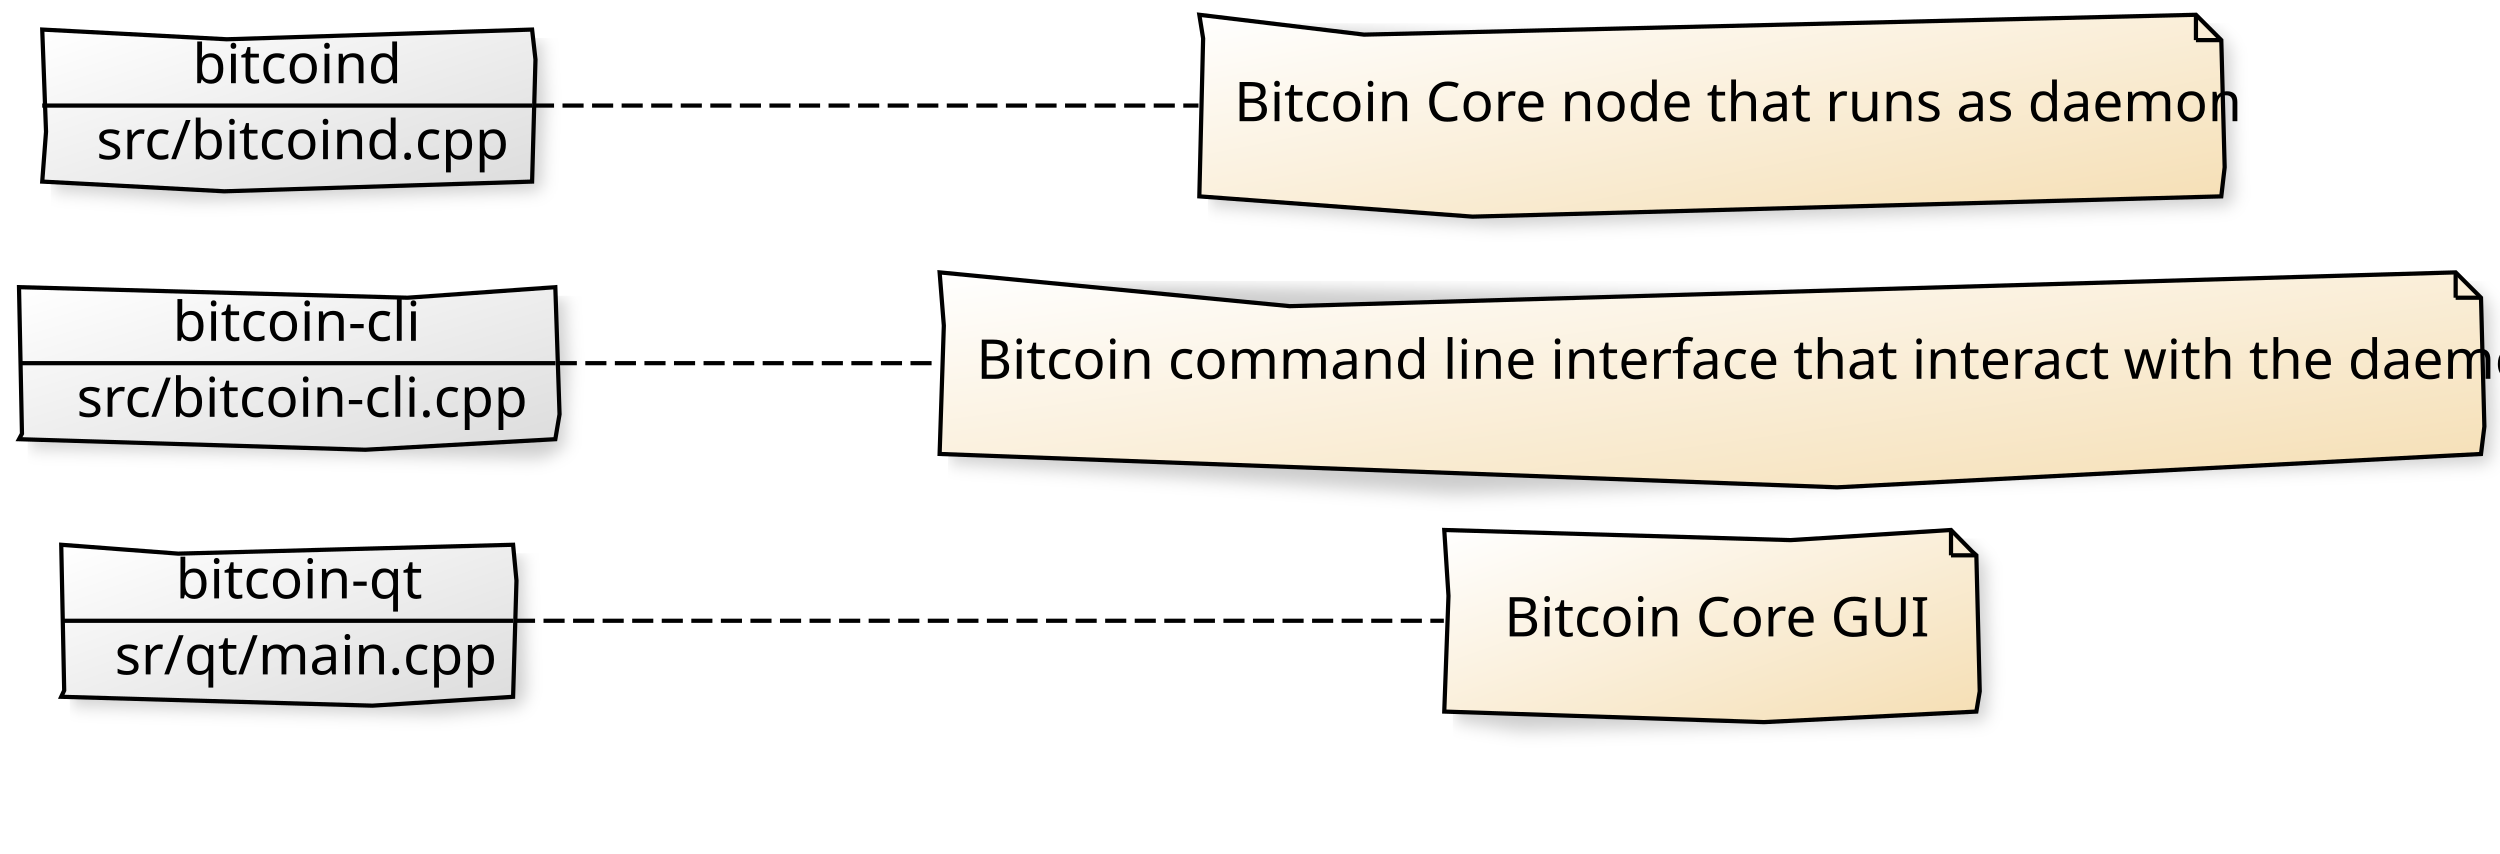
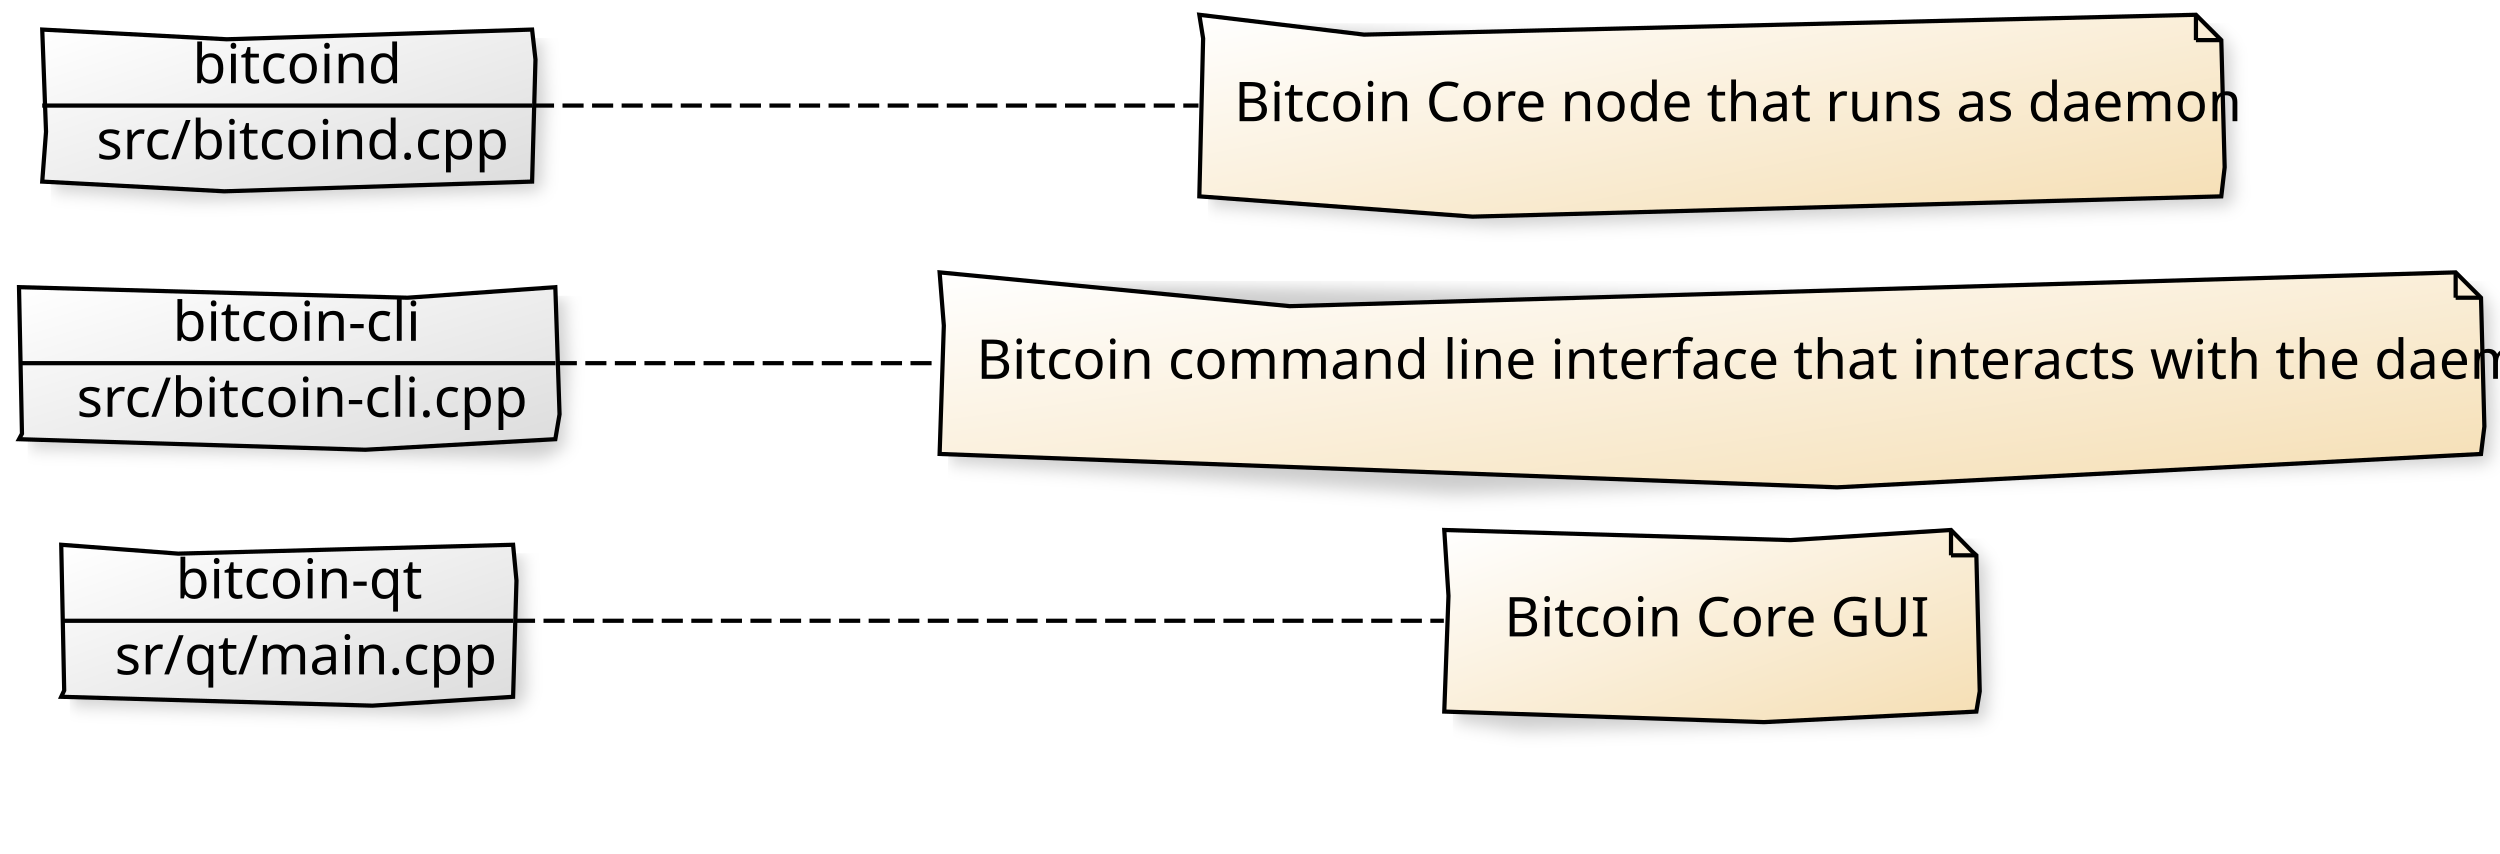
<svg xmlns="http://www.w3.org/2000/svg" version="1.1" x="0px" y="0px" viewBox="0 0 592 202" style="enable-background:new 0 0 592 202;" xml:space="preserve">
  <style type="text/css">
	.st0{fill:#FFFFFF;}
	.st1{filter:url(#shadow);}
	.st2{opacity:0.2;}
	.st3{fill:url(#SVGID_1_);stroke:#000000;}
	.st4{font-family:'ArialMT';}
	.st5{font-size:13px;}
	.st6{fill:url(#SVGID_2_);stroke:#000000;}
	.st7{fill:url(#SVGID_3_);stroke:#000000;}
	.st8{fill:url(#SVGID_4_);stroke:#000000;}
	.st9{fill:url(#SVGID_5_);stroke:#000000;}
	.st10{fill:none;stroke:#000000;stroke-dasharray:5,2;}
	.st11{fill:url(#SVGID_6_);stroke:#000000;}
	.st12{fill:url(#SVGID_7_);stroke:#000000;}
	.st13{fill:url(#SVGID_8_);stroke:#000000;}
	.st14{fill:url(#SVGID_9_);stroke:#000000;}
	.st15{fill:url(#SVGID_10_);stroke:#000000;}
	.st16{fill:url(#SVGID_11_);stroke:#000000;}
	.st17{fill:url(#SVGID_12_);stroke:#000000;}
	.st18{fill:url(#SVGID_13_);stroke:#000000;}
	.st19{fill:url(#SVGID_14_);stroke:#000000;}
	.st20{fill:url(#SVGID_15_);stroke:#000000;}
</style>
  <filter filterRes="100" id="shadow" x="0" y="0">
    <feGaussianBlur stdDeviation="2 2" />
    <feOffset dx="2" dy="2" />
  </filter>
  <g id="Camada_2">
    <rect x="-6" y="-18" class="st0" width="613" height="230" />
  </g>
  <g id="Camada_1">
    <g id="graph0" transform="scale(1 1) rotate(0) translate(4 168)">
      <g id="node1">
        <g class="st1">
          <polygon class="st2" points="10.5,-3 11.4,-24.6 10.5,-39 10.5,-39 34.9,-36.9 117.5,-39 117.5,-39 118.5,-6.8 117.5,-3       117.5,-3 98.2,-0.9     " />
        </g>
        <linearGradient id="SVGID_1_" gradientUnits="userSpaceOnUse" x1="-660.839" y1="462.528" x2="-659.839" y2="461.528" gradientTransform="matrix(107.8245 0 0 -38.14 71266.414 17601.359)">
          <stop offset="0" style="stop-color:#FFFFFF" />
          <stop offset="1" style="stop-color:#DCDCDC" />
        </linearGradient>
        <polygon class="st3" points="10.5,-3 11.2,-4.5 10.5,-39 10.5,-39 38.2,-36.9 117.5,-39 117.5,-39 118.3,-30.5 117.5,-3      117.5,-3 84.2,-0.9    " />
        <text transform="matrix(1 0 0 1 37.6255 -26.3)" class="st4 st5">bitcoin-qt</text>
        <g class="st1">
          <line class="st2" x1="10.5" y1="-21" x2="117.5" y2="-21" />
        </g>
        <linearGradient id="SVGID_2_" gradientUnits="userSpaceOnUse" x1="-660.554" y1="36.25" x2="-659.554" y2="35.25" gradientTransform="matrix(107 0 0 -1 70716.5 15)">
          <stop offset="0" style="stop-color:#FFFFFF" />
          <stop offset="1" style="stop-color:#FFFFFF" />
        </linearGradient>
        <line class="st6" x1="10.5" y1="-21" x2="117.5" y2="-21" />
        <text transform="matrix(1 0 0 1 23.1782 -8.3)" class="st4 st5">sr/qt/main.cpp</text>
      </g>
      <g id="node2">
        <g class="st1">
          <polygon class="st2" points="458,-42.5 427.2,-40.1 338,-42.5 338,-42.5 338.9,-41.1 338,0.5 338,0.5 353.7,3 464,0.5 464,0.5       464.8,-9.1 464,-36.5 464,-36.5 462,-38.4     " />
        </g>
        <linearGradient id="SVGID_3_" gradientUnits="userSpaceOnUse" x1="-661.771" y1="464.378" x2="-660.771" y2="463.378" gradientTransform="matrix(126.801 0 0 -45.52 84251.242 21095.981)">
          <stop offset="0" style="stop-color:#FFFFFF" />
          <stop offset="1" style="stop-color:#F5DEB3" />
        </linearGradient>
        <polygon class="st7" points="458,-42.5 420,-40.1 338,-42.5 338,-42.5 339,-26.9 338,0.5 338,0.5 413.7,3 464,0.5 464,0.5      464.8,-4.3 464,-36.5 464,-36.5 463,-37.4    " />
        <g class="st1">
          <line class="st2" x1="458" y1="-42.5" x2="458" y2="-36.5" />
        </g>
        <linearGradient id="SVGID_4_" gradientUnits="userSpaceOnUse" x1="-4.25" y1="400.75" x2="-3.25" y2="399.75" gradientTransform="matrix(1 0 0 -6 462 2363.5)">
          <stop offset="0" style="stop-color:#FFFFFF" />
          <stop offset="1" style="stop-color:#FFFFFF" />
        </linearGradient>
        <line class="st8" x1="458" y1="-42.5" x2="458" y2="-36.5" />
        <g class="st1">
          <line class="st2" x1="464" y1="-36.5" x2="458" y2="-36.5" />
        </g>
        <linearGradient id="SVGID_5_" gradientUnits="userSpaceOnUse" x1="-556.25" y1="36.25" x2="-555.25" y2="35.25" gradientTransform="matrix(6 0 0 -1 3797 -0.5)">
          <stop offset="0" style="stop-color:#FFFFFF" />
          <stop offset="1" style="stop-color:#FFFFFF" />
        </linearGradient>
        <line class="st9" x1="464" y1="-36.5" x2="458" y2="-36.5" />
        <text transform="matrix(1 0 0 1 352.2341 -17.3)" class="st4 st5">Bitcoin Core GUI</text>
      </g>
      <g id="edge1">
        <path class="st10" d="M117.7-21c59.7,0,156.9,0,220.2,0" />
        <g class="st1">
          <path class="st10" d="M117.7-21c59.7,0,156.9,0,220.2,0" />
        </g>
      </g>
      <g id="node3">
        <g class="st1">
          <polygon class="st2" points="0.5,-64 1.6,-92.6 0.5,-100 0.5,-100 55.1,-97.5 127.5,-100 127.5,-100 128.4,-83.4 127.5,-64       127.5,-64 122,-61.5     " />
        </g>
        <linearGradient id="SVGID_6_" gradientUnits="userSpaceOnUse" x1="-661.806" y1="462.65" x2="-660.806" y2="461.65" gradientTransform="matrix(128.0105 0 0 -38.54 84720.5 17729.961)">
          <stop offset="0" style="stop-color:#FFFFFF" />
          <stop offset="1" style="stop-color:#DCDCDC" />
        </linearGradient>
        <polygon class="st11" points="0.5,-64 1.2,-65.3 0.5,-100 0.5,-100 92.5,-97.5 127.5,-100 127.5,-100 128.5,-69.9 127.5,-64      127.5,-64 82.5,-61.5    " />
        <text transform="matrix(1 0 0 1 36.9082 -87.3)" class="st4 st5">bitcoin-cli</text>
        <g class="st1">
          <line class="st2" x1="0.5" y1="-82" x2="127.5" y2="-82" />
        </g>
        <linearGradient id="SVGID_7_" gradientUnits="userSpaceOnUse" x1="-661.529" y1="36.25" x2="-660.529" y2="35.25" gradientTransform="matrix(127 0 0 -1 84046.5 -46)">
          <stop offset="0" style="stop-color:#FFFFFF" />
          <stop offset="1" style="stop-color:#FFFFFF" />
        </linearGradient>
        <line class="st12" x1="0.5" y1="-82" x2="127.5" y2="-82" />
        <text transform="matrix(1 0 0 1 14.1519 -69.3)" class="st4 st5">src/bitcoin-cli.cpp</text>
      </g>
      <g id="node4">
        <g class="st1">
          <polygon class="st2" points="577.5,-103.5 575.3,-96.3 218.5,-103.5 218.5,-103.5 219.4,-98.5 218.5,-60.5 218.5,-60.5       337.8,-52.9 583.5,-60.5 583.5,-60.5 584.3,-70.9 583.5,-97.5 583.5,-97.5 583.3,-97.7     " />
        </g>
        <linearGradient id="SVGID_8_" gradientUnits="userSpaceOnUse" x1="-665.154" y1="465.422" x2="-664.154" y2="464.422" gradientTransform="matrix(365.8351 0 0 -50.8606 243567.547 23566.441)">
          <stop offset="0" style="stop-color:#FFFFFF" />
          <stop offset="1" style="stop-color:#F5DEB3" />
        </linearGradient>
        <polygon class="st13" points="577.5,-103.5 301.4,-95.5 218.5,-103.5 218.5,-103.5 219.5,-90.9 218.5,-60.5 218.5,-60.5      431,-52.6 583.5,-60.5 583.5,-60.5 584.3,-67 583.5,-97.5 583.5,-97.5 583.2,-97.8    " />
        <g class="st1">
          <line class="st2" x1="577.5" y1="-103.5" x2="577.5" y2="-97.5" />
        </g>
        <linearGradient id="SVGID_9_" gradientUnits="userSpaceOnUse" x1="-4.25" y1="400.75" x2="-3.25" y2="399.75" gradientTransform="matrix(1 0 0 -6 581.5 2302.5)">
          <stop offset="0" style="stop-color:#FFFFFF" />
          <stop offset="1" style="stop-color:#FFFFFF" />
        </linearGradient>
        <line class="st14" x1="577.5" y1="-103.5" x2="577.5" y2="-97.5" />
        <g class="st1">
          <line class="st2" x1="583.5" y1="-97.5" x2="577.5" y2="-97.5" />
        </g>
        <linearGradient id="SVGID_10_" gradientUnits="userSpaceOnUse" x1="-556.25" y1="36.25" x2="-555.25" y2="35.25" gradientTransform="matrix(6 0 0 -1 3916.5 -61.5)">
          <stop offset="0" style="stop-color:#FFFFFF" />
          <stop offset="1" style="stop-color:#FFFFFF" />
        </linearGradient>
        <line class="st15" x1="583.5" y1="-97.5" x2="577.5" y2="-97.5" />
-         <text transform="matrix(1 0 0 1 227.2139 -78.3)" class="st4 st5">Bitcoin command line interface that interact with the daemon</text>
+         <text transform="matrix(1 0 0 1 227.2139 -78.3)" class="st4 st5">Bitcoin command line interface that interacts with the daemon</text>
      </g>
      <g id="edge2">
        <path class="st10" d="M127.6-82c26.1,0,58,0,90.5,0" />
        <g class="st1">
          <path class="st10" d="M127.6-82c26.1,0,58,0,90.5,0" />
        </g>
      </g>
      <g id="node5">
        <g class="st1">
          <polygon class="st2" points="6,-125 6.8,-128.8 6,-161 6,-161 31.6,-158.7 122,-161 122,-161 122.9,-147.1 122,-125 122,-125       40.4,-122.7     " />
        </g>
        <linearGradient id="SVGID_11_" gradientUnits="userSpaceOnUse" x1="-661.31" y1="462.583" x2="-660.31" y2="461.583" gradientTransform="matrix(116.7958 0 0 -38.32 77245.812 17564.68)">
          <stop offset="0" style="stop-color:#FFFFFF" />
          <stop offset="1" style="stop-color:#DCDCDC" />
        </linearGradient>
        <polygon class="st16" points="6,-125 6.9,-136.8 6,-161 6,-161 49.7,-158.7 122,-161 122,-161 122.8,-153.9 122,-125 122,-125      49.1,-122.7    " />
        <text transform="matrix(1 0 0 1 41.5959 -148.3)" class="st4 st5">bitcoind</text>
        <g class="st1">
          <line class="st2" x1="6" y1="-143" x2="122" y2="-143" />
        </g>
        <linearGradient id="SVGID_12_" gradientUnits="userSpaceOnUse" x1="-661.034" y1="36.25" x2="-660.034" y2="35.25" gradientTransform="matrix(116 0 0 -1 76715 -107)">
          <stop offset="0" style="stop-color:#FFFFFF" />
          <stop offset="1" style="stop-color:#FFFFFF" />
        </linearGradient>
        <line class="st17" x1="6" y1="-143" x2="122" y2="-143" />
        <text transform="matrix(1 0 0 1 18.8396 -130.3)" class="st4 st5">src/bitcoind.cpp</text>
      </g>
      <g id="node6">
        <g class="st1">
          <polygon class="st2" points="516,-164.5 384.6,-159.2 280,-164.5 280,-164.5 281.1,-135.5 280,-121.5 280,-121.5 348.2,-116.7       522,-121.5 522,-121.5 522.8,-123.3 522,-158.5 522,-158.5 519.5,-160.9     " />
        </g>
        <linearGradient id="SVGID_13_" gradientUnits="userSpaceOnUse" x1="-664.251" y1="464.863" x2="-663.251" y2="463.863" gradientTransform="matrix(242.8391 0 0 -47.84 161590.641 22073.658)">
          <stop offset="0" style="stop-color:#FFFFFF" />
          <stop offset="1" style="stop-color:#F5DEB3" />
        </linearGradient>
        <polygon class="st18" points="516,-164.5 319,-159.8 280,-164.5 280,-164.5 280.9,-158.9 280,-121.5 280,-121.5 344.7,-116.7      522,-121.5 522,-121.5 522.8,-128.4 522,-158.5 522,-158.5 518.8,-161.7    " />
        <g class="st1">
          <line class="st2" x1="516" y1="-164.5" x2="516" y2="-158.5" />
        </g>
        <linearGradient id="SVGID_14_" gradientUnits="userSpaceOnUse" x1="-4.25" y1="400.75" x2="-3.25" y2="399.75" gradientTransform="matrix(1 0 0 -6 520 2241.5)">
          <stop offset="0" style="stop-color:#FFFFFF" />
          <stop offset="1" style="stop-color:#FFFFFF" />
        </linearGradient>
        <line class="st19" x1="516" y1="-164.5" x2="516" y2="-158.5" />
        <g class="st1">
          <line class="st2" x1="522" y1="-158.5" x2="516" y2="-158.5" />
        </g>
        <linearGradient id="SVGID_15_" gradientUnits="userSpaceOnUse" x1="-556.25" y1="36.25" x2="-555.25" y2="35.25" gradientTransform="matrix(6 0 0 -1 3855 -122.5)">
          <stop offset="0" style="stop-color:#FFFFFF" />
          <stop offset="1" style="stop-color:#FFFFFF" />
        </linearGradient>
        <line class="st20" x1="522" y1="-158.5" x2="516" y2="-158.5" />
        <text transform="matrix(1 0 0 1 288.2656 -139.3)" class="st4 st5">Bitcoin Core node that runs as daemon</text>
      </g>
      <g id="edge3">
        <path class="st10" d="M122.2-143c43.2,0,103.9,0,157.6,0" />
        <g class="st1">
          <path class="st10" d="M122.2-143c43.2,0,103.9,0,157.6,0" />
        </g>
      </g>
    </g>
  </g>
</svg>
